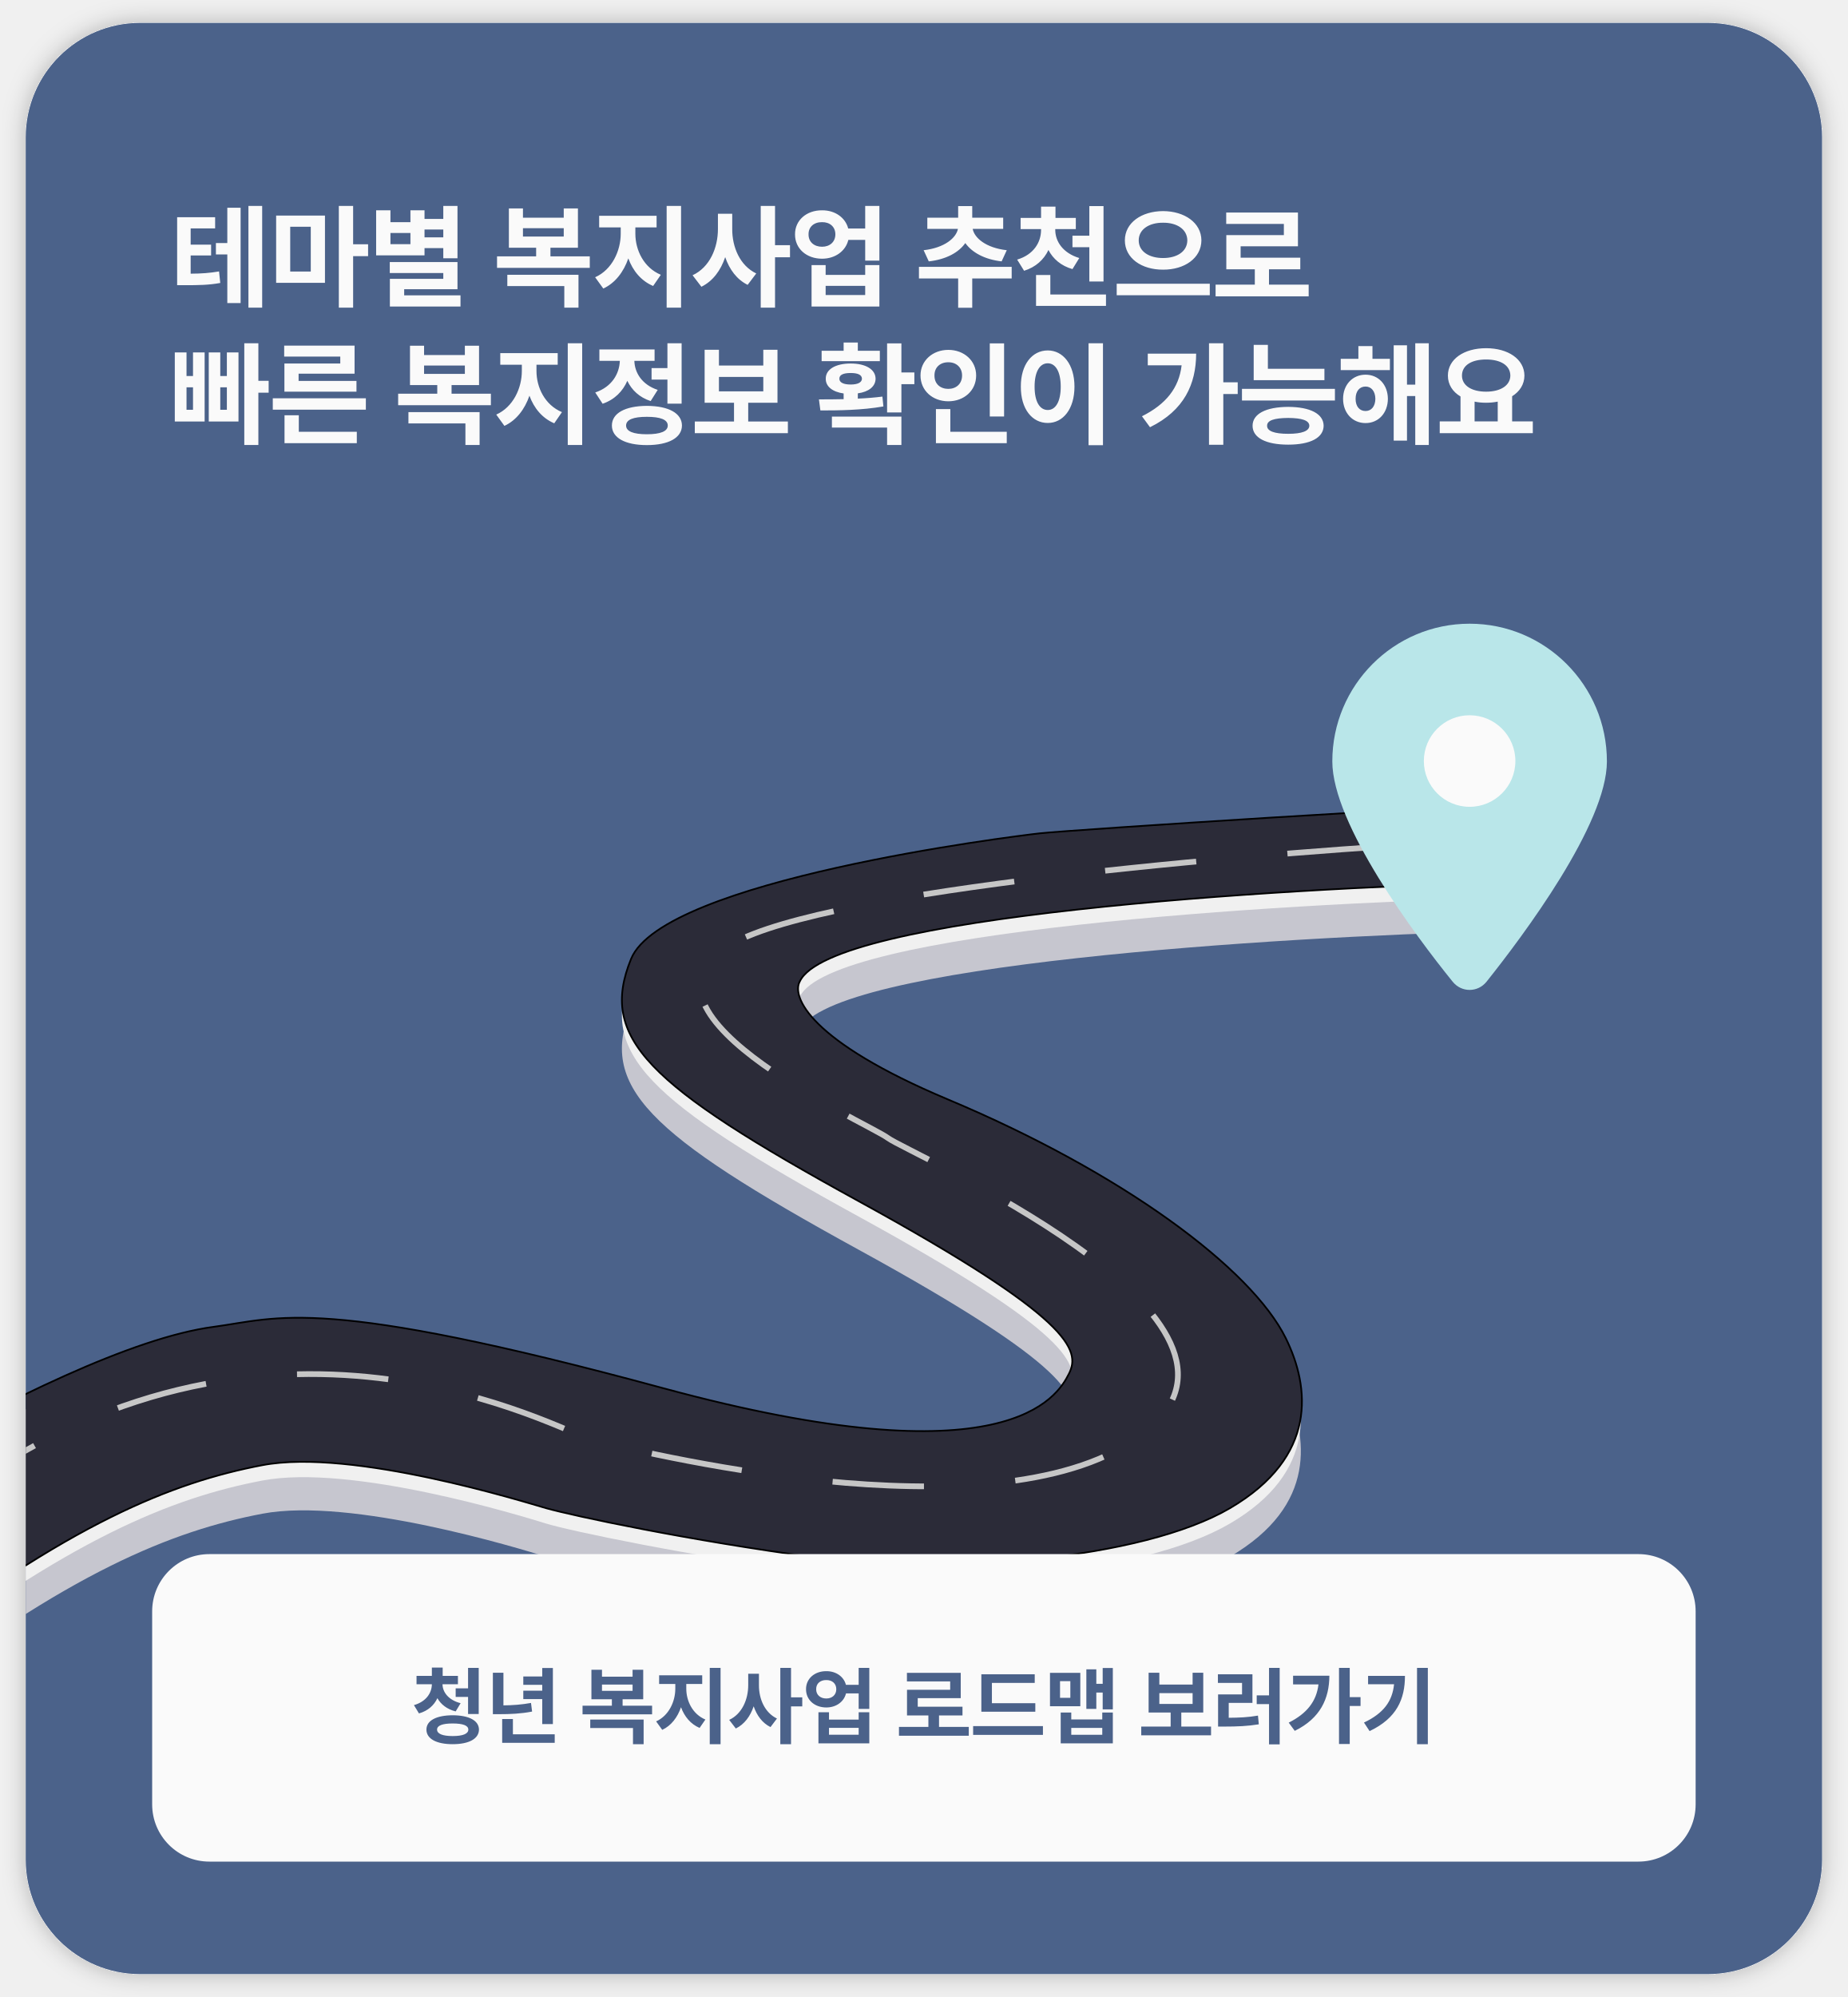
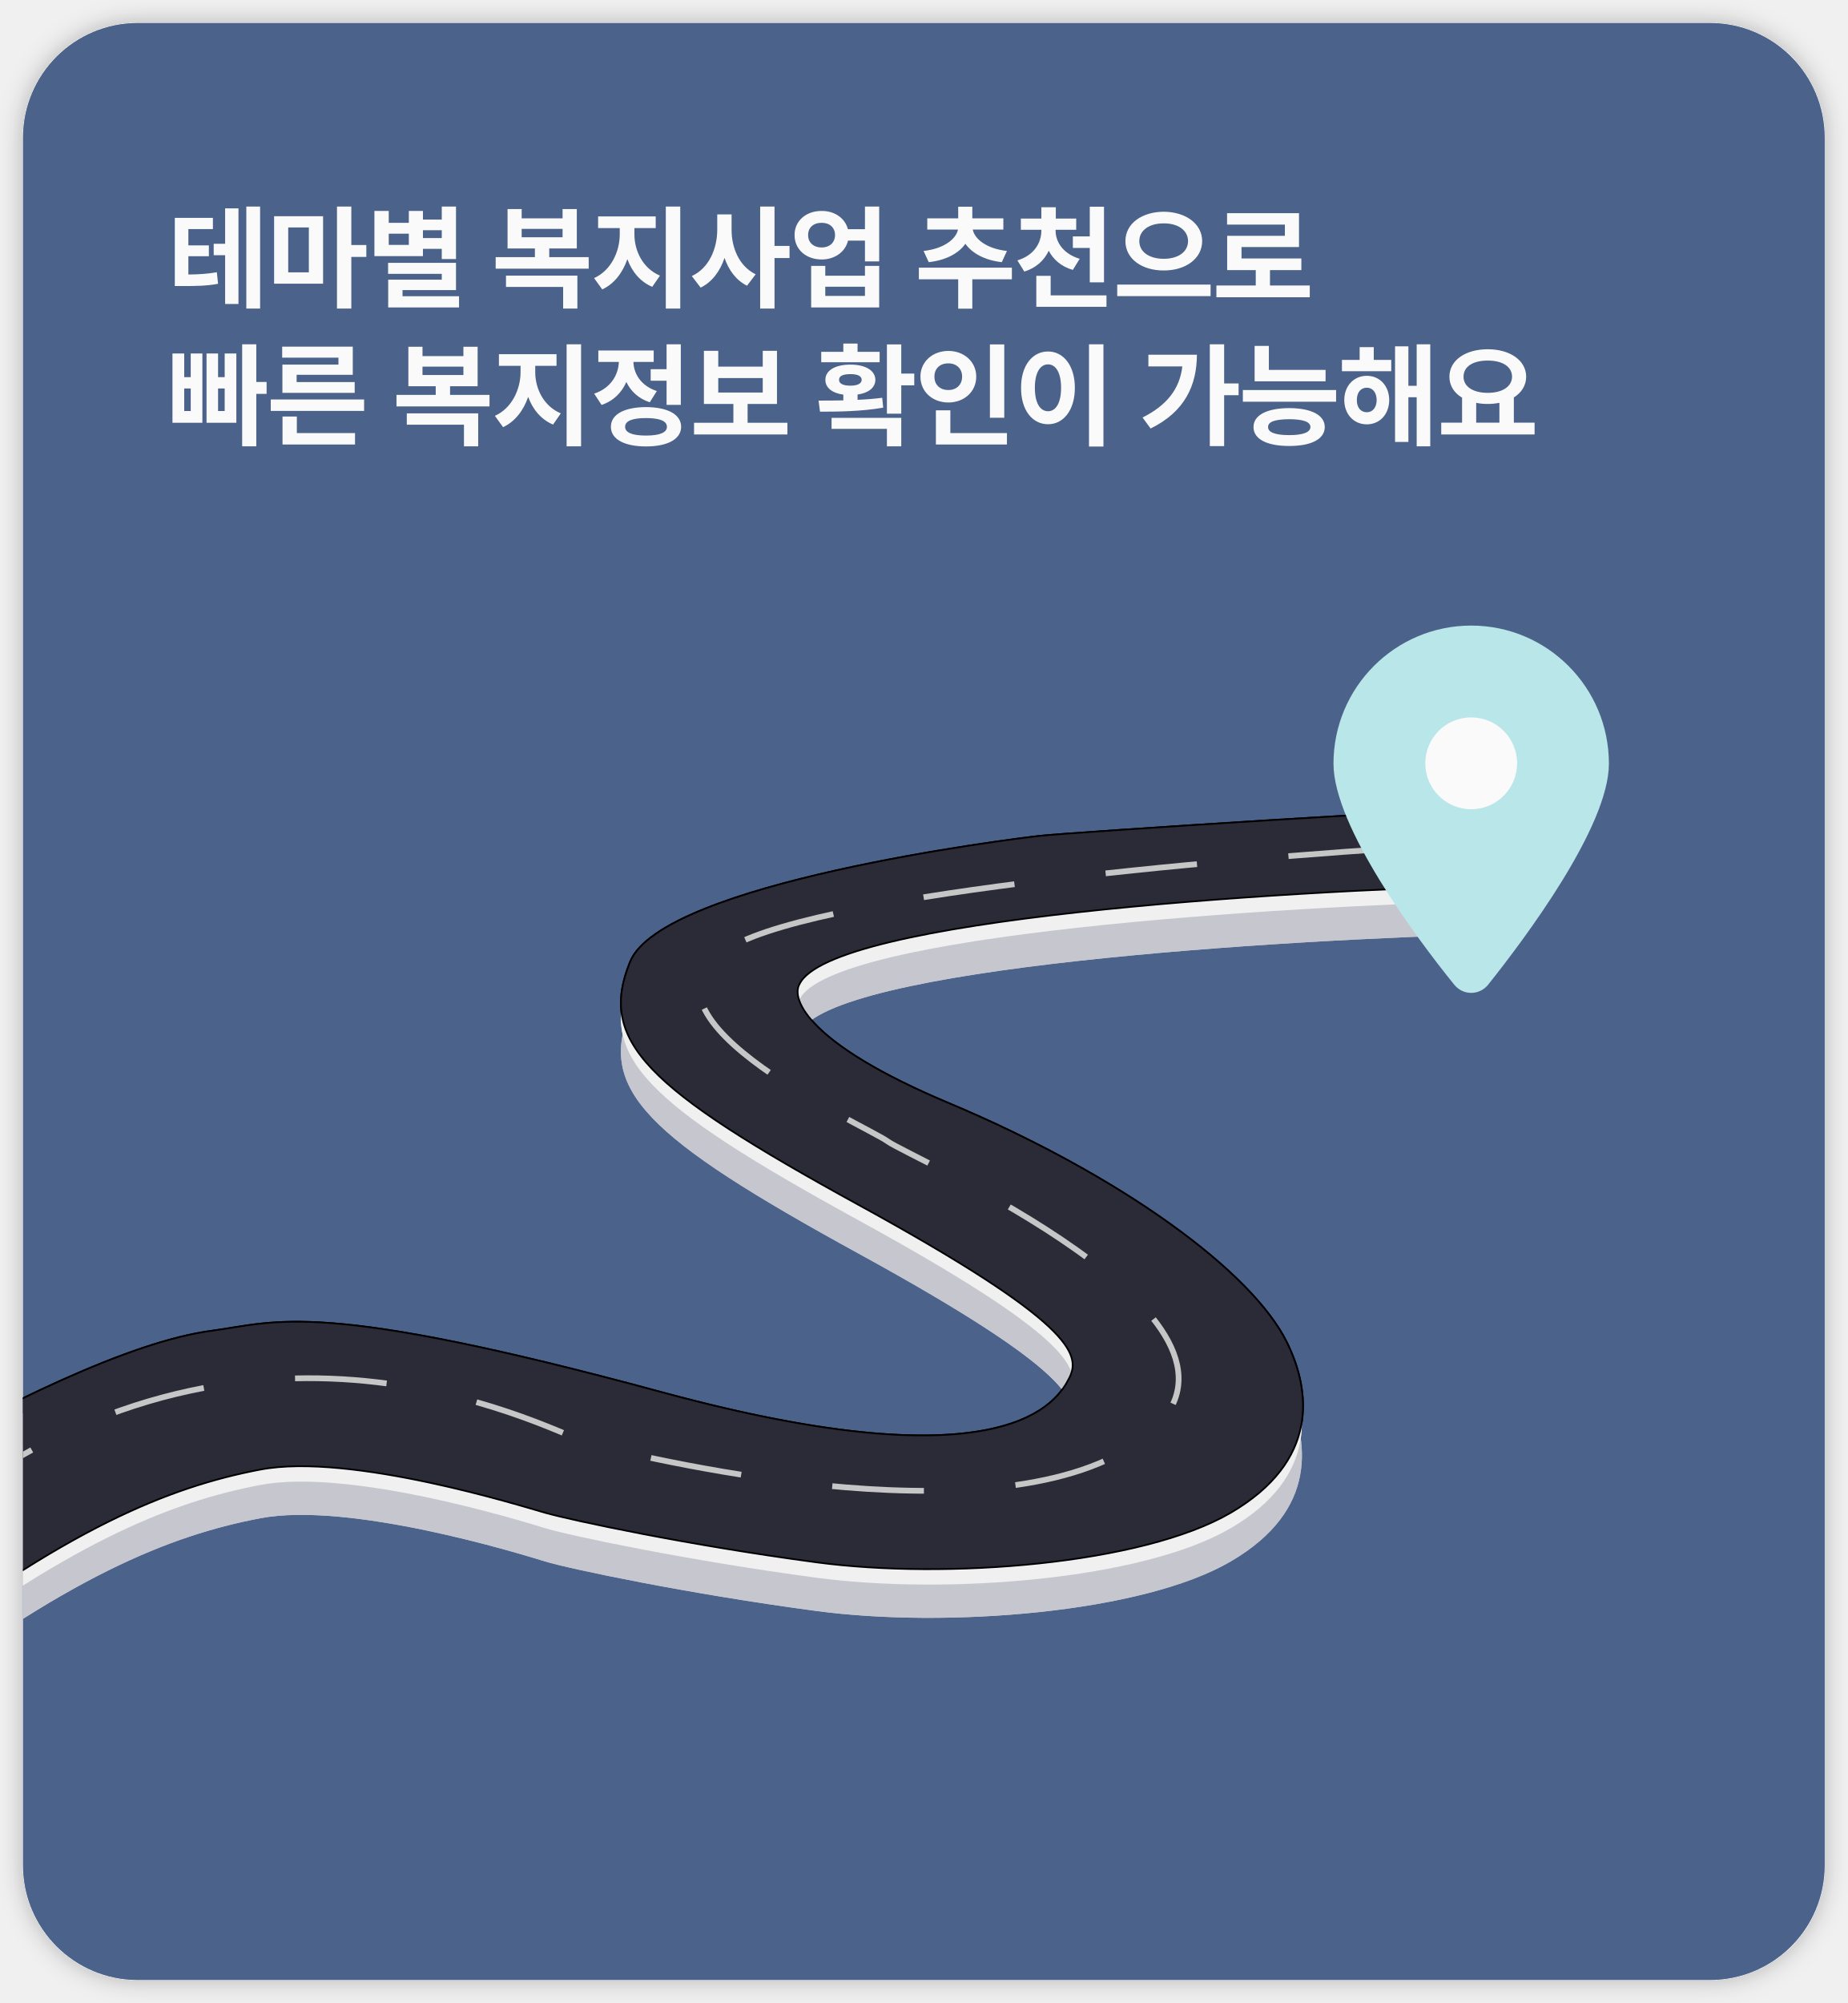
- <svg xmlns="http://www.w3.org/2000/svg" width="323" height="349" viewBox="0 0 323 349" fill="none">
-   <g filter="url(#filter0_d_90_1757)">
-     <g clip-path="url(#clip0_90_1757)">
-       <rect x="4.5" y="4" width="314" height="341" rx="20" fill="#4B628A" />
-       <path d="M37.605 37.966V39.919H33.328V42.751H36.902V44.645H33.328V47.829C35.232 47.819 36.639 47.712 38.289 47.438L38.504 49.45C36.473 49.821 34.754 49.841 32.156 49.841H30.965V37.966H37.605ZM45.828 35.993V53.766H43.426V35.993H45.828ZM42.059 36.305V52.966H39.734V44.469H37.742V42.477H39.734V36.305H42.059ZM56.805 37.673V49.43H48.27V37.673H56.805ZM50.73 39.626V47.458H54.324V39.626H50.73ZM61.727 35.993V42.692H64.344V44.763H61.727V53.766H59.227V35.993H61.727ZM79.969 35.993V45.133H77.488V43.356H74.207V44.626H65.75V36.755H68.25V38.825H71.746V36.755H74.207V38.258H77.488V35.993H79.969ZM79.969 45.798V50.544H70.652V51.618H80.496V53.571H68.152V48.727H77.488V47.712H68.133V45.798H79.969ZM68.25 42.673H71.746V40.719H68.25V42.673ZM74.207 41.481H77.488V40.114H74.207V41.481ZM103.094 44.801V46.813H86.883V44.801H93.719V43.298H88.953V36.423H91.414V38.044H98.543V36.423H101.023V43.298H96.219V44.801H103.094ZM101.121 48.024V53.766H98.641V49.997H88.68V48.024H101.121ZM91.414 41.344H98.543V39.88H91.414V41.344ZM111.062 40.837C111.062 43.708 112.527 46.774 115.516 48.024L114.168 49.977C112.068 49.089 110.623 47.321 109.832 45.153C109.021 47.507 107.547 49.46 105.457 50.426L104.031 48.454C106.98 47.145 108.504 43.844 108.504 40.837V39.743H104.734V37.712H114.773V39.743H111.062V40.837ZM119.051 35.993V53.766H116.531V35.993H119.051ZM127.996 40.016C127.977 43.2 129.344 46.423 132.195 47.79L130.691 49.782C128.787 48.844 127.508 47.087 126.766 44.938C125.994 47.243 124.617 49.128 122.605 50.114L121.062 48.102C124.07 46.716 125.496 43.317 125.496 40.016V37.36H127.996V40.016ZM135.477 35.993V42.848H138.094V44.958H135.477V53.766H132.977V35.993H135.477ZM143.699 36.755C145.975 36.735 147.781 38.034 148.27 39.938H151.238V35.993H153.719V45.544H151.238V41.93H148.289C147.82 43.883 145.994 45.212 143.699 45.212C140.965 45.212 138.953 43.434 138.973 40.954C138.953 38.513 140.965 36.735 143.699 36.755ZM143.699 38.825C142.312 38.805 141.316 39.626 141.336 40.954C141.316 42.282 142.312 43.122 143.699 43.122C145.047 43.122 146.023 42.282 146.023 40.954C146.023 39.626 145.047 38.805 143.699 38.825ZM144.324 46.325V48.044H151.238V46.325H153.719V53.571H141.863V46.325H144.324ZM144.324 51.559H151.238V49.958H144.324V51.559ZM176.844 46.638V48.669H169.949V53.786H167.488V48.669H160.633V46.638H176.844ZM175.359 38.044V39.997H170.027C170.311 41.559 172.312 43.317 175.984 43.727L175.086 45.68C172.078 45.339 169.9 44.108 168.738 42.477C167.586 44.128 165.389 45.339 162.352 45.68L161.453 43.727C165.125 43.317 167.146 41.569 167.449 39.997H162.098V38.044H167.488V36.013H169.949V38.044H175.359ZM184.461 40.173C184.461 42.165 185.77 44.216 188.66 45.094L187.469 47.028C185.477 46.462 184.07 45.241 183.27 43.688C182.479 45.368 181.062 46.686 179.012 47.321L177.801 45.368C180.691 44.508 181.98 42.341 181.98 40.173V40.036H178.406V38.083H181.98V36.11H184.5V38.083H188.055V40.036H184.461V40.173ZM192.898 36.013V49.196H190.418V43.2H187.469V41.188H190.418V36.013H192.898ZM193.328 51.462V53.454H181.102V48.063H183.602V51.462H193.328ZM203.309 36.891C207.059 36.911 209.988 38.923 210.008 42.008C209.988 45.114 207.059 47.145 203.309 47.126C199.539 47.145 196.629 45.114 196.629 42.008C196.629 38.923 199.539 36.911 203.309 36.891ZM203.309 38.923C200.848 38.903 199.051 40.094 199.051 42.008C199.051 43.942 200.848 45.094 203.309 45.094C205.77 45.094 207.527 43.942 207.547 42.008C207.527 40.094 205.77 38.903 203.309 38.923ZM211.473 49.587V51.598H195.203V49.587H211.473ZM228.758 49.743V51.794H212.488V49.743H219.344V47.067H214.363V41.091H224.422V39.138H214.344V37.145H226.883V43.044H216.863V45.036H227.293V47.067H221.824V49.743H228.758ZM45.164 59.993V66.555H46.961V68.626H45.164V77.766H42.703V59.993H45.164ZM32.605 61.594V65.716H33.738V61.594H35.77V73.665H30.555V61.594H32.605ZM32.605 71.614H33.738V67.688H32.605V71.614ZM38.504 61.594V65.716H39.656V61.594H41.688V73.665H36.492V61.594H38.504ZM38.504 71.614H39.656V67.688H38.504V71.614ZM63.953 69.602V71.594H47.684V69.602H63.953ZM62.371 75.462V77.454H49.734V72.571H52.234V75.462H62.371ZM61.98 60.403V65.305H52.195V66.575H62.312V68.45H49.715V63.528H59.48V62.317H49.676V60.403H61.98ZM85.809 68.802V70.813H69.598V68.802H76.434V67.298H71.668V60.423H74.129V62.044H81.258V60.423H83.738V67.298H78.934V68.802H85.809ZM83.836 72.024V77.766H81.356V73.997H71.394V72.024H83.836ZM74.129 65.344H81.258V63.88H74.129V65.344ZM93.777 64.837C93.777 67.708 95.242 70.774 98.231 72.024L96.883 73.977C94.783 73.089 93.338 71.321 92.547 69.153C91.736 71.507 90.262 73.46 88.172 74.427L86.746 72.454C89.695 71.145 91.219 67.844 91.219 64.837V63.743H87.449V61.712H97.488V63.743H93.777V64.837ZM101.766 59.993V77.766H99.246V59.993H101.766ZM119.148 59.993V70.54H116.668V66.341H113.895V64.329H116.668V59.993H119.148ZM113.074 70.93C116.863 70.95 119.188 72.2 119.207 74.368C119.188 76.516 116.863 77.786 113.074 77.786C109.285 77.786 106.961 76.516 106.961 74.368C106.961 72.2 109.285 70.95 113.074 70.93ZM113.074 72.844C110.711 72.844 109.441 73.333 109.441 74.368C109.441 75.383 110.711 75.891 113.074 75.891C115.438 75.891 116.727 75.383 116.727 74.368C116.727 73.333 115.438 72.844 113.074 72.844ZM114.422 61.067V63.059H110.887C110.945 65.13 112.195 67.219 114.969 68.138L113.738 70.091C111.775 69.456 110.428 68.167 109.656 66.555C108.865 68.372 107.449 69.837 105.34 70.559L104.051 68.587C106.971 67.61 108.279 65.286 108.348 63.059H104.773V61.067H114.422ZM137.723 73.665V75.696H121.453V73.665H128.309V70.383H123.172V61.126H125.672V63.88H133.426V61.126H135.906V70.383H130.789V73.665H137.723ZM125.672 68.391H133.426V65.872H125.672V68.391ZM157.566 60.013V65.091H159.832V67.141H157.566V72.083H155.066V60.013H157.566ZM143.152 69.798C144.451 69.798 145.936 69.798 147.469 69.758V68.763C145.535 68.489 144.324 67.552 144.344 66.184C144.324 64.544 146.062 63.528 148.699 63.528C151.316 63.528 153.035 64.544 153.055 66.184C153.035 67.552 151.854 68.479 149.949 68.743V69.661C151.414 69.602 152.869 69.485 154.246 69.309L154.422 71.028C150.672 71.692 146.551 71.731 143.406 71.731L143.152 69.798ZM157.566 72.805V77.766H155.066V74.719H145.418V72.805H157.566ZM153.797 61.301V63.118H143.621V61.301H147.469V59.856H149.949V61.301H153.797ZM148.699 65.188C147.43 65.188 146.707 65.501 146.727 66.184C146.707 66.829 147.43 67.2 148.699 67.2C149.949 67.2 150.652 66.829 150.672 66.184C150.652 65.501 149.949 65.188 148.699 65.188ZM175.516 60.013V72.786H173.016V60.013H175.516ZM175.984 75.462V77.454H163.602V71.497H166.121V75.462H175.984ZM165.77 61.145C168.504 61.145 170.633 63.02 170.633 65.618C170.633 68.274 168.504 70.13 165.77 70.13C163.035 70.13 160.906 68.274 160.906 65.618C160.906 63.02 163.035 61.145 165.77 61.145ZM165.77 63.313C164.383 63.294 163.328 64.173 163.348 65.618C163.328 67.102 164.383 67.962 165.77 67.962C167.117 67.962 168.172 67.102 168.172 65.618C168.172 64.173 167.117 63.294 165.77 63.313ZM192.801 59.993V77.805H190.281V59.993H192.801ZM183.152 61.243C185.828 61.243 187.82 63.704 187.82 67.571C187.82 71.477 185.828 73.919 183.152 73.919C180.418 73.919 178.426 71.477 178.445 67.571C178.426 63.704 180.418 61.243 183.152 61.243ZM183.152 63.489C181.766 63.489 180.848 64.934 180.848 67.571C180.848 70.227 181.766 71.653 183.152 71.653C184.5 71.653 185.418 70.227 185.418 67.571C185.418 64.934 184.5 63.489 183.152 63.489ZM213.836 59.993V66.809H216.355V68.86H213.836V77.727H211.336V59.993H213.836ZM209.09 61.809C209.07 67.122 207 71.731 201.023 74.661L199.617 72.747C203.826 70.638 206.082 67.805 206.551 63.841H200.633V61.809H209.09ZM231.512 64.446V66.438H219.148V60.266H221.629V64.446H231.512ZM233.348 67.962V69.993H217.098V67.962H233.348ZM225.184 71.106C229.031 71.126 231.355 72.317 231.375 74.407C231.355 76.516 229.031 77.708 225.184 77.708C221.297 77.708 218.953 76.516 218.953 74.407C218.953 72.317 221.297 71.126 225.184 71.106ZM225.184 73.04C222.723 73.059 221.473 73.469 221.492 74.407C221.473 75.325 222.723 75.813 225.184 75.813C227.586 75.813 228.855 75.325 228.875 74.407C228.855 73.469 227.586 73.059 225.184 73.04ZM242.957 62.708V64.68H234.363V62.708H237.449V60.481H239.91V62.708H242.957ZM238.699 65.481C240.965 65.481 242.586 67.239 242.605 69.7C242.586 72.18 240.965 73.938 238.699 73.938C236.434 73.938 234.773 72.18 234.773 69.7C234.773 67.239 236.434 65.481 238.699 65.481ZM238.699 67.552C237.664 67.552 236.961 68.352 236.961 69.7C236.961 71.048 237.664 71.829 238.699 71.829C239.695 71.829 240.398 71.048 240.418 69.7C240.398 68.352 239.695 67.552 238.699 67.552ZM249.754 59.993V77.766H247.391V69.212H245.945V77.005H243.621V60.344H245.945V67.219H247.391V59.993H249.754ZM267.938 73.645V75.696H251.668V73.645H255.301V69.29C253.924 68.469 253.094 67.21 253.094 65.638C253.094 62.766 255.906 60.852 259.773 60.852C263.621 60.852 266.453 62.766 266.473 65.638C266.463 67.171 265.652 68.421 264.324 69.251V73.645H267.938ZM259.773 62.825C257.234 62.825 255.555 63.841 255.555 65.638C255.555 67.376 257.234 68.45 259.773 68.45C262.293 68.45 263.992 67.376 264.012 65.638C263.992 63.841 262.293 62.825 259.773 62.825ZM257.762 73.645H261.805V70.188C261.17 70.315 260.486 70.383 259.773 70.383C259.061 70.383 258.387 70.325 257.762 70.188V73.645Z" fill="#FAFAFA" />
-       <path d="M-84.129 233.729C-122.099 206.375 -212.226 233.559 -252.543 250.571V266.42C-231.078 255.145 -165.382 244.62 -155.234 243.117C-145.085 241.613 -115.016 240.364 -112.009 248.53C-109.002 256.695 -130.427 280.703 -133.058 300.248C-135.689 319.793 -120.278 336.707 -95.095 336.332C-69.912 335.956 -48.112 321.297 -18.043 298.034C12.027 274.77 30.068 267.548 45.855 264.541C61.394 261.581 90.934 270.664 95.281 272.001L95.469 272.058C99.565 273.316 120.276 277.696 142.828 280.703C165.38 283.71 199.584 281.079 214.994 272.058C230.405 263.038 228.525 251.081 224.767 242.365C221.008 233.649 196.201 213.423 165.756 200.644C141.4 190.42 138.318 182.602 139.821 179.971C145.234 168.545 223.224 163.721 261.543 162.737L259.336 149.522C256.784 149.012 187.232 153.509 181.763 154.115C176.691 154.677 115.928 162.281 110.314 176.06C104.7 189.84 112.866 198.005 150.121 218.419C187.377 238.833 188.908 244.447 186.867 248.53C184.825 252.613 176.149 267.413 115.928 251.081C55.707 234.75 48.794 238.844 37.334 240.364C8.998 244.122 -51.466 284.254 -59.632 289.868C-67.798 295.482 -84.129 307.22 -90.253 298.034C-95.152 290.685 -87.248 278.543 -84.129 269.964C-74.33 243.018 -78.116 239.135 -84.129 233.729Z" fill="#C6C6CF" />
-       <path d="M-84.129 227.933C-122.099 200.578 -212.226 227.762 -252.543 244.774V260.624C-231.078 249.348 -165.382 238.823 -155.234 237.32C-145.085 235.816 -115.016 234.567 -112.009 242.733C-109.002 250.898 -130.427 274.907 -133.058 294.452C-135.689 313.997 -120.278 330.911 -95.095 330.535C-69.912 330.159 -48.112 315.5 -18.043 292.237C12.027 268.973 30.068 261.751 45.855 258.744C61.394 255.784 90.934 264.867 95.281 266.204L95.469 266.262C99.565 267.519 120.276 271.9 142.828 274.907C165.38 277.913 199.584 275.282 214.994 266.262C230.405 257.241 228.525 245.285 224.767 236.568C221.008 227.852 196.201 207.626 165.756 194.847C141.4 184.623 138.318 176.805 139.821 174.174C145.234 162.748 223.224 157.924 261.543 156.94L259.336 143.725C256.784 143.215 187.232 147.713 181.763 148.318C176.691 148.88 115.928 156.484 110.314 170.263C104.7 184.043 112.866 192.208 150.121 212.622C187.377 233.036 188.908 238.65 186.867 242.733C184.825 246.816 176.149 261.616 115.928 245.285C55.707 228.953 48.794 233.047 37.334 234.567C8.998 238.326 -51.466 278.457 -59.632 284.071C-67.798 289.685 -84.129 301.423 -90.253 292.237C-95.152 284.888 -87.248 272.746 -84.129 264.168C-74.33 237.221 -78.116 233.338 -84.129 227.933Z" fill="#F0F0F0" />
-       <path d="M-84.129 225.248C-122.099 197.893 -212.226 225.078 -252.543 242.089V257.939C-231.078 246.663 -165.382 236.139 -155.234 234.635C-145.085 233.132 -115.016 231.882 -112.009 240.048C-109.002 248.214 -130.427 272.222 -133.058 291.767C-135.689 311.312 -120.278 328.226 -95.095 327.85C-69.912 327.474 -48.112 312.815 -18.043 289.552C12.027 266.289 30.068 259.066 45.855 256.059C61.641 253.053 91.852 262.555 95.469 263.577C100.114 264.888 120.276 269.215 142.828 272.222C165.38 275.229 199.584 272.598 214.994 263.577C230.405 254.556 228.958 242.4 224.767 233.883C218.76 221.676 196.201 204.942 165.756 192.162C141.4 181.939 138.318 174.121 139.821 171.49C145.234 160.063 223.224 155.239 261.543 154.255L259.336 141.04C256.784 140.53 187.232 145.028 181.763 145.634C176.691 146.195 115.928 153.799 110.314 167.579C104.7 181.358 112.866 189.524 150.121 209.937C187.377 230.351 188.908 235.965 186.867 240.048C184.825 244.131 176.149 258.931 115.928 242.6C55.707 226.269 48.794 230.363 37.334 231.882C8.998 235.641 -51.466 275.772 -59.632 281.386C-67.798 287 -84.129 298.738 -90.253 289.552C-95.152 282.203 -87.248 270.062 -84.129 261.483C-74.33 234.536 -78.116 230.653 -84.129 225.248Z" fill="#2B2B38" stroke="black" stroke-width="0.3" />
-       <path d="M-252.543 249.169C-235.931 243.129 -197.587 230.232 -177.109 226.97C-151.512 222.892 -109.378 218.588 -99.184 230.367C-88.99 242.147 -106.557 264.98 -110.737 273.634C-115.554 283.606 -122.97 309.652 -80.835 306.708C-70.451 305.399 -53.833 296.242 -9.252 262.535C46.474 220.4 98.421 250.409 103.559 251.661C114.883 254.422 177.86 269.557 200.966 249.622C224.072 229.688 158.832 201.598 155.207 198.88C151.583 196.162 104.465 175.548 129.836 163.995C150.133 154.753 223.296 148.798 257.341 146.977" stroke="#C6C6C6" stroke-dasharray="16 16" />
-       <path d="M280.891 133.062C280.891 144.016 266.266 163.516 259.853 171.562C258.316 173.479 255.466 173.479 253.928 171.562C247.403 163.516 232.891 144.016 232.891 133.062C232.891 119.773 243.636 109 256.891 109C270.141 109 280.891 119.773 280.891 133.062Z" fill="#B9E6E9" />
-       <circle cx="256.891" cy="133" r="8" fill="#FAFAFA" />
-       <rect x="26.598" y="271.6" width="269.803" height="53.738" rx="10" fill="#FAFAFA" />
-       <path d="M80.047 292.878V294.343H77.352C77.367 295.713 78.377 297.104 80.516 297.654L79.652 299.089C78.136 298.708 77.066 297.866 76.459 296.775C75.88 298.02 74.811 298.994 73.236 299.441L72.357 297.99C74.496 297.383 75.477 295.859 75.492 294.343H72.811V292.878H75.492V291.428H77.381V292.878H80.047ZM83.68 291.487V299.543H81.82V296.555H79.652V295.061H81.82V291.487H83.68ZM79.124 299.763C81.966 299.778 83.71 300.671 83.724 302.268C83.71 303.879 81.966 304.817 79.124 304.817C76.297 304.817 74.54 303.879 74.54 302.268C74.54 300.671 76.297 299.778 79.124 299.763ZM79.124 301.198C77.352 301.198 76.4 301.55 76.4 302.268C76.4 303 77.352 303.396 79.124 303.396C80.926 303.396 81.864 303 81.864 302.268C81.864 301.55 80.926 301.198 79.124 301.198ZM96.644 291.501V301.301H94.784V296.936H91.473V295.471H94.784V294.446H91.473V292.981H94.784V291.501H96.644ZM96.966 303.088V304.582H87.782V300.422H89.657V303.088H96.966ZM88.001 292.336V298.034C89.635 298.02 91.158 297.91 92.821 297.61L93.011 299.118C91.019 299.499 89.217 299.573 87.225 299.573H86.156V292.336H88.001ZM113.988 298.093V299.602H101.83V298.093H106.957V296.965H103.382V291.809H105.228V293.025H110.575V291.809H112.435V296.965H108.832V298.093H113.988ZM112.508 300.51V304.817H110.648V301.99H103.177V300.51H112.508ZM105.228 295.5H110.575V294.402H105.228V295.5ZM119.964 295.119C119.964 297.273 121.063 299.573 123.304 300.51L122.293 301.975C120.719 301.308 119.635 299.983 119.042 298.357C118.434 300.122 117.328 301.587 115.76 302.312L114.691 300.832C116.903 299.851 118.045 297.375 118.045 295.119V294.299H115.218V292.776H122.748V294.299H119.964V295.119ZM125.956 291.487V304.817H124.066V291.487H125.956ZM132.665 294.504C132.65 296.892 133.675 299.309 135.814 300.334L134.686 301.828C133.258 301.125 132.298 299.807 131.742 298.196C131.163 299.924 130.13 301.338 128.622 302.077L127.464 300.569C129.72 299.529 130.79 296.98 130.79 294.504V292.512H132.665V294.504ZM138.275 291.487V296.628H140.238V298.21H138.275V304.817H136.4V291.487H138.275ZM144.442 292.058C146.148 292.043 147.503 293.017 147.87 294.446H150.096V291.487H151.957V298.65H150.096V295.94H147.884C147.533 297.405 146.163 298.401 144.442 298.401C142.391 298.401 140.882 297.068 140.897 295.207C140.882 293.376 142.391 292.043 144.442 292.058ZM144.442 293.611C143.402 293.596 142.655 294.211 142.669 295.207C142.655 296.203 143.402 296.833 144.442 296.833C145.453 296.833 146.185 296.203 146.185 295.207C146.185 294.211 145.453 293.596 144.442 293.611ZM144.911 299.236V300.525H150.096V299.236H151.957V304.67H143.065V299.236H144.911ZM144.911 303.161H150.096V301.96H144.911V303.161ZM169.344 301.799V303.337H157.142V301.799H162.284V299.792H158.548V295.31H166.092V293.845H158.534V292.351H167.938V296.775H160.423V298.269H168.246V299.792H164.144V301.799H169.344ZM180.975 297.654V299.148H171.542V292.6H180.873V294.109H173.387V297.654H180.975ZM182.308 301.653V303.191H170.106V301.653H182.308ZM194.525 291.501V298.738H192.752V295.793H191.639V298.65H189.896V291.736H191.639V294.27H192.752V291.501H194.525ZM188.841 292.351V298.181H183.539V292.351H188.841ZM185.296 293.801V296.716H187.098V293.801H185.296ZM187.259 299.28V300.495H192.679V299.28H194.525V304.67H185.414V299.28H187.259ZM187.259 303.176H192.679V301.975H187.259V303.176ZM211.693 301.74V303.264H199.491V301.74H204.632V299.28H200.78V292.336H202.655V294.402H208.47V292.336H210.331V299.28H206.493V301.74H211.693ZM202.655 297.785H208.47V295.896H202.655V297.785ZM223.69 291.487V304.846H221.83V297.815H219.676V296.291H221.83V291.487H223.69ZM218.929 292.6V297.595H214.784V300.202C216.622 300.188 218.182 300.122 219.896 299.822L220.042 301.345C218.065 301.667 216.249 301.74 214.022 301.74H212.923V296.115H217.113V294.109H212.894V292.6H218.929ZM235.936 291.487V296.599H237.826V298.137H235.936V304.787H234.061V291.487H235.936ZM232.376 292.849C232.362 296.833 230.809 300.29 226.327 302.488L225.272 301.052C228.429 299.47 230.121 297.346 230.472 294.372H226.034V292.849H232.376ZM249.588 291.487V304.817H247.699V291.487H249.588ZM245.589 292.878C245.589 296.921 244.168 300.276 239.408 302.531L238.426 301.037C241.869 299.411 243.385 297.302 243.685 294.343H239.144V292.878H245.589Z" fill="#4B628A" />
+ <svg xmlns="http://www.w3.org/2000/svg" width="322" height="349" viewBox="0 0 322 349" fill="none">
+   <g filter="url(#filter0_d_245_1976)">
+     <g clip-path="url(#clip0_245_1976)">
+       <rect x="4" y="4" width="314" height="341" rx="20" fill="#4B628A" />
+       <path d="M37.105 37.966V39.919H32.828V42.751H36.402V44.645H32.828V47.829C34.732 47.819 36.139 47.712 37.789 47.438L38.004 49.45C35.973 49.821 34.254 49.841 31.656 49.841H30.465V37.966H37.105ZM45.328 35.993V53.766H42.926V35.993H45.328ZM41.559 36.305V52.966H39.234V44.469H37.242V42.477H39.234V36.305H41.559ZM56.305 37.673V49.43H47.77V37.673H56.305ZM50.23 39.626V47.458H53.824V39.626H50.23ZM61.227 35.993V42.692H63.844V44.763H61.227V53.766H58.727V35.993H61.227ZM79.469 35.993V45.133H76.988V43.356H73.707V44.626H65.25V36.755H67.75V38.825H71.246V36.755H73.707V38.258H76.988V35.993H79.469ZM79.469 45.798V50.544H70.152V51.618H79.996V53.571H67.652V48.727H76.988V47.712H67.633V45.798H79.469ZM67.75 42.673H71.246V40.719H67.75V42.673ZM73.707 41.481H76.988V40.114H73.707V41.481ZM102.594 44.801V46.813H86.383V44.801H93.219V43.298H88.453V36.423H90.914V38.044H98.043V36.423H100.523V43.298H95.719V44.801H102.594ZM100.621 48.024V53.766H98.141V49.997H88.18V48.024H100.621ZM90.914 41.344H98.043V39.88H90.914V41.344ZM110.562 40.837C110.562 43.708 112.027 46.774 115.016 48.024L113.668 49.977C111.568 49.089 110.123 47.321 109.332 45.153C108.521 47.507 107.047 49.46 104.957 50.426L103.531 48.454C106.48 47.145 108.004 43.844 108.004 40.837V39.743H104.234V37.712H114.273V39.743H110.562V40.837ZM118.551 35.993V53.766H116.031V35.993H118.551ZM127.496 40.016C127.477 43.2 128.844 46.423 131.695 47.79L130.191 49.782C128.287 48.844 127.008 47.087 126.266 44.938C125.494 47.243 124.117 49.128 122.105 50.114L120.562 48.102C123.57 46.716 124.996 43.317 124.996 40.016V37.36H127.496V40.016ZM134.977 35.993V42.848H137.594V44.958H134.977V53.766H132.477V35.993H134.977ZM143.199 36.755C145.475 36.735 147.281 38.034 147.77 39.938H150.738V35.993H153.219V45.544H150.738V41.93H147.789C147.32 43.883 145.494 45.212 143.199 45.212C140.465 45.212 138.453 43.434 138.473 40.954C138.453 38.513 140.465 36.735 143.199 36.755ZM143.199 38.825C141.812 38.805 140.816 39.626 140.836 40.954C140.816 42.282 141.812 43.122 143.199 43.122C144.547 43.122 145.523 42.282 145.523 40.954C145.523 39.626 144.547 38.805 143.199 38.825ZM143.824 46.325V48.044H150.738V46.325H153.219V53.571H141.363V46.325H143.824ZM143.824 51.559H150.738V49.958H143.824V51.559ZM176.344 46.638V48.669H169.449V53.786H166.988V48.669H160.133V46.638H176.344ZM174.859 38.044V39.997H169.527C169.811 41.559 171.812 43.317 175.484 43.727L174.586 45.68C171.578 45.339 169.4 44.108 168.238 42.477C167.086 44.128 164.889 45.339 161.852 45.68L160.953 43.727C164.625 43.317 166.646 41.569 166.949 39.997H161.598V38.044H166.988V36.013H169.449V38.044H174.859ZM183.961 40.173C183.961 42.165 185.27 44.216 188.16 45.094L186.969 47.028C184.977 46.462 183.57 45.241 182.77 43.688C181.979 45.368 180.562 46.686 178.512 47.321L177.301 45.368C180.191 44.508 181.48 42.341 181.48 40.173V40.036H177.906V38.083H181.48V36.11H184V38.083H187.555V40.036H183.961V40.173ZM192.398 36.013V49.196H189.918V43.2H186.969V41.188H189.918V36.013H192.398ZM192.828 51.462V53.454H180.602V48.063H183.102V51.462H192.828ZM202.809 36.891C206.559 36.911 209.488 38.923 209.508 42.008C209.488 45.114 206.559 47.145 202.809 47.126C199.039 47.145 196.129 45.114 196.129 42.008C196.129 38.923 199.039 36.911 202.809 36.891ZM202.809 38.923C200.348 38.903 198.551 40.094 198.551 42.008C198.551 43.942 200.348 45.094 202.809 45.094C205.27 45.094 207.027 43.942 207.047 42.008C207.027 40.094 205.27 38.903 202.809 38.923ZM210.973 49.587V51.598H194.703V49.587H210.973ZM228.258 49.743V51.794H211.988V49.743H218.844V47.067H213.863V41.091H223.922V39.138H213.844V37.145H226.383V43.044H216.363V45.036H226.793V47.067H221.324V49.743H228.258ZM44.664 59.993V66.555H46.461V68.626H44.664V77.766H42.203V59.993H44.664ZM32.105 61.594V65.716H33.238V61.594H35.27V73.665H30.055V61.594H32.105ZM32.105 71.614H33.238V67.688H32.105V71.614ZM38.004 61.594V65.716H39.156V61.594H41.188V73.665H35.992V61.594H38.004ZM38.004 71.614H39.156V67.688H38.004V71.614ZM63.453 69.602V71.594H47.184V69.602H63.453ZM61.871 75.462V77.454H49.234V72.571H51.734V75.462H61.871ZM61.48 60.403V65.305H51.695V66.575H61.812V68.45H49.215V63.528H58.98V62.317H49.176V60.403H61.48ZM85.309 68.802V70.813H69.098V68.802H75.934V67.298H71.168V60.423H73.629V62.044H80.758V60.423H83.238V67.298H78.434V68.802H85.309ZM83.336 72.024V77.766H80.856V73.997H70.894V72.024H83.336ZM73.629 65.344H80.758V63.88H73.629V65.344ZM93.277 64.837C93.277 67.708 94.742 70.774 97.731 72.024L96.383 73.977C94.283 73.089 92.838 71.321 92.047 69.153C91.236 71.507 89.762 73.46 87.672 74.427L86.246 72.454C89.195 71.145 90.719 67.844 90.719 64.837V63.743H86.949V61.712H96.988V63.743H93.277V64.837ZM101.266 59.993V77.766H98.746V59.993H101.266ZM118.648 59.993V70.54H116.168V66.341H113.395V64.329H116.168V59.993H118.648ZM112.574 70.93C116.363 70.95 118.688 72.2 118.707 74.368C118.688 76.516 116.363 77.786 112.574 77.786C108.785 77.786 106.461 76.516 106.461 74.368C106.461 72.2 108.785 70.95 112.574 70.93ZM112.574 72.844C110.211 72.844 108.941 73.333 108.941 74.368C108.941 75.383 110.211 75.891 112.574 75.891C114.938 75.891 116.227 75.383 116.227 74.368C116.227 73.333 114.938 72.844 112.574 72.844ZM113.922 61.067V63.059H110.387C110.445 65.13 111.695 67.219 114.469 68.138L113.238 70.091C111.275 69.456 109.928 68.167 109.156 66.555C108.365 68.372 106.949 69.837 104.84 70.559L103.551 68.587C106.471 67.61 107.779 65.286 107.848 63.059H104.273V61.067H113.922ZM137.223 73.665V75.696H120.953V73.665H127.809V70.383H122.672V61.126H125.172V63.88H132.926V61.126H135.406V70.383H130.289V73.665H137.223ZM125.172 68.391H132.926V65.872H125.172V68.391ZM157.066 60.013V65.091H159.332V67.141H157.066V72.083H154.566V60.013H157.066ZM142.652 69.798C143.951 69.798 145.436 69.798 146.969 69.758V68.763C145.035 68.489 143.824 67.552 143.844 66.184C143.824 64.544 145.562 63.528 148.199 63.528C150.816 63.528 152.535 64.544 152.555 66.184C152.535 67.552 151.354 68.479 149.449 68.743V69.661C150.914 69.602 152.369 69.485 153.746 69.309L153.922 71.028C150.172 71.692 146.051 71.731 142.906 71.731L142.652 69.798ZM157.066 72.805V77.766H154.566V74.719H144.918V72.805H157.066ZM153.297 61.301V63.118H143.121V61.301H146.969V59.856H149.449V61.301H153.297ZM148.199 65.188C146.93 65.188 146.207 65.501 146.227 66.184C146.207 66.829 146.93 67.2 148.199 67.2C149.449 67.2 150.152 66.829 150.172 66.184C150.152 65.501 149.449 65.188 148.199 65.188ZM175.016 60.013V72.786H172.516V60.013H175.016ZM175.484 75.462V77.454H163.102V71.497H165.621V75.462H175.484ZM165.27 61.145C168.004 61.145 170.133 63.02 170.133 65.618C170.133 68.274 168.004 70.13 165.27 70.13C162.535 70.13 160.406 68.274 160.406 65.618C160.406 63.02 162.535 61.145 165.27 61.145ZM165.27 63.313C163.883 63.294 162.828 64.173 162.848 65.618C162.828 67.102 163.883 67.962 165.27 67.962C166.617 67.962 167.672 67.102 167.672 65.618C167.672 64.173 166.617 63.294 165.27 63.313ZM192.301 59.993V77.805H189.781V59.993H192.301ZM182.652 61.243C185.328 61.243 187.32 63.704 187.32 67.571C187.32 71.477 185.328 73.919 182.652 73.919C179.918 73.919 177.926 71.477 177.945 67.571C177.926 63.704 179.918 61.243 182.652 61.243ZM182.652 63.489C181.266 63.489 180.348 64.934 180.348 67.571C180.348 70.227 181.266 71.653 182.652 71.653C184 71.653 184.918 70.227 184.918 67.571C184.918 64.934 184 63.489 182.652 63.489ZM213.336 59.993V66.809H215.855V68.86H213.336V77.727H210.836V59.993H213.336ZM208.59 61.809C208.57 67.122 206.5 71.731 200.523 74.661L199.117 72.747C203.326 70.638 205.582 67.805 206.051 63.841H200.133V61.809H208.59ZM231.012 64.446V66.438H218.648V60.266H221.129V64.446H231.012ZM232.848 67.962V69.993H216.598V67.962H232.848ZM224.684 71.106C228.531 71.126 230.855 72.317 230.875 74.407C230.855 76.516 228.531 77.708 224.684 77.708C220.797 77.708 218.453 76.516 218.453 74.407C218.453 72.317 220.797 71.126 224.684 71.106ZM224.684 73.04C222.223 73.059 220.973 73.469 220.992 74.407C220.973 75.325 222.223 75.813 224.684 75.813C227.086 75.813 228.355 75.325 228.375 74.407C228.355 73.469 227.086 73.059 224.684 73.04ZM242.457 62.708V64.68H233.863V62.708H236.949V60.481H239.41V62.708H242.457ZM238.199 65.481C240.465 65.481 242.086 67.239 242.105 69.7C242.086 72.18 240.465 73.938 238.199 73.938C235.934 73.938 234.273 72.18 234.273 69.7C234.273 67.239 235.934 65.481 238.199 65.481ZM238.199 67.552C237.164 67.552 236.461 68.352 236.461 69.7C236.461 71.048 237.164 71.829 238.199 71.829C239.195 71.829 239.898 71.048 239.918 69.7C239.898 68.352 239.195 67.552 238.199 67.552ZM249.254 59.993V77.766H246.891V69.212H245.445V77.005H243.121V60.344H245.445V67.219H246.891V59.993H249.254ZM267.438 73.645V75.696H251.168V73.645H254.801V69.29C253.424 68.469 252.594 67.21 252.594 65.638C252.594 62.766 255.406 60.852 259.273 60.852C263.121 60.852 265.953 62.766 265.973 65.638C265.963 67.171 265.152 68.421 263.824 69.251V73.645H267.438ZM259.273 62.825C256.734 62.825 255.055 63.841 255.055 65.638C255.055 67.376 256.734 68.45 259.273 68.45C261.793 68.45 263.492 67.376 263.512 65.638C263.492 63.841 261.793 62.825 259.273 62.825ZM257.262 73.645H261.305V70.188C260.67 70.315 259.986 70.383 259.273 70.383C258.561 70.383 257.887 70.325 257.262 70.188V73.645Z" fill="#FAFAFA" />
+       <path d="M-84.629 233.729C-122.599 206.375 -212.726 233.559 -253.043 250.571V266.42C-231.578 255.145 -165.882 244.62 -155.734 243.117C-145.585 241.613 -115.516 240.364 -112.509 248.53C-109.502 256.695 -130.927 280.703 -133.558 300.248C-136.189 319.793 -120.778 336.707 -95.595 336.332C-70.412 335.956 -48.612 321.297 -18.543 298.034C11.527 274.77 29.568 267.548 45.355 264.541C60.894 261.581 90.434 270.664 94.781 272.001L94.969 272.058C99.065 273.316 119.776 277.696 142.328 280.703C164.88 283.71 199.084 281.079 214.494 272.058C229.905 263.038 228.025 251.081 224.267 242.365C220.508 233.649 195.701 213.423 165.256 200.644C140.9 190.42 137.818 182.602 139.321 179.971C144.734 168.545 222.724 163.721 261.043 162.737L258.836 149.522C256.284 149.012 186.732 153.509 181.263 154.115C176.191 154.677 115.428 162.281 109.814 176.06C104.2 189.84 112.366 198.005 149.621 218.419C186.877 238.833 188.408 244.447 186.367 248.53C184.325 252.613 175.649 267.413 115.428 251.081C55.207 234.75 48.294 238.844 36.834 240.364C8.498 244.122 -51.966 284.254 -60.132 289.868C-68.298 295.482 -84.629 307.22 -90.753 298.034C-95.652 290.685 -87.748 278.543 -84.629 269.964C-74.83 243.018 -78.616 239.135 -84.629 233.729Z" fill="#C6C6CF" />
+       <path d="M-84.629 227.933C-122.599 200.578 -212.726 227.762 -253.043 244.774V260.624C-231.578 249.348 -165.882 238.823 -155.734 237.32C-145.585 235.816 -115.516 234.567 -112.509 242.733C-109.502 250.898 -130.927 274.907 -133.558 294.452C-136.189 313.997 -120.778 330.911 -95.595 330.535C-70.412 330.159 -48.612 315.5 -18.543 292.237C11.527 268.973 29.568 261.751 45.355 258.744C60.894 255.784 90.434 264.867 94.781 266.204L94.969 266.262C99.065 267.519 119.776 271.9 142.328 274.907C164.88 277.913 199.084 275.282 214.494 266.262C229.905 257.241 228.025 245.285 224.267 236.568C220.508 227.852 195.701 207.626 165.256 194.847C140.9 184.623 137.818 176.805 139.321 174.174C144.734 162.748 222.724 157.924 261.043 156.94L258.836 143.725C256.284 143.215 186.732 147.713 181.263 148.318C176.191 148.88 115.428 156.484 109.814 170.263C104.2 184.043 112.366 192.208 149.621 212.622C186.877 233.036 188.408 238.65 186.367 242.733C184.325 246.816 175.649 261.616 115.428 245.285C55.207 228.953 48.294 233.047 36.834 234.567C8.498 238.326 -51.966 278.457 -60.132 284.071C-68.298 289.685 -84.629 301.423 -90.753 292.237C-95.652 284.888 -87.748 272.746 -84.629 264.168C-74.83 237.221 -78.616 233.338 -84.629 227.933Z" fill="#F0F0F0" />
+       <path d="M-84.629 225.248C-122.599 197.893 -212.726 225.078 -253.043 242.089V257.939C-231.578 246.663 -165.882 236.139 -155.734 234.635C-145.585 233.132 -115.516 231.882 -112.509 240.048C-109.502 248.214 -130.927 272.222 -133.558 291.767C-136.189 311.312 -120.778 328.226 -95.595 327.85C-70.412 327.474 -48.612 312.815 -18.543 289.552C11.527 266.289 29.568 259.066 45.355 256.059C61.141 253.053 91.352 262.555 94.969 263.577C99.614 264.888 119.776 269.215 142.328 272.222C164.88 275.229 199.084 272.598 214.494 263.577C229.905 254.556 228.458 242.4 224.267 233.883C218.26 221.676 195.701 204.942 165.256 192.162C140.9 181.939 137.818 174.121 139.321 171.49C144.734 160.063 222.724 155.239 261.043 154.255L258.836 141.04C256.284 140.53 186.732 145.028 181.263 145.634C176.191 146.195 115.428 153.799 109.814 167.579C104.2 181.358 112.366 189.524 149.621 209.937C186.877 230.351 188.408 235.965 186.367 240.048C184.325 244.131 175.649 258.931 115.428 242.6C55.207 226.269 48.294 230.363 36.834 231.882C8.498 235.641 -51.966 275.772 -60.132 281.386C-68.298 287 -84.629 298.738 -90.753 289.552C-95.652 282.203 -87.748 270.062 -84.629 261.483C-74.83 234.536 -78.616 230.653 -84.629 225.248Z" fill="#2B2B38" stroke="black" stroke-width="0.3" />
+       <path d="M-84.629 233.729C-122.599 206.375 -212.726 233.559 -253.043 250.571V266.42C-231.578 255.145 -165.882 244.62 -155.734 243.117C-145.585 241.613 -115.516 240.364 -112.509 248.53C-109.502 256.695 -130.927 280.703 -133.558 300.248C-136.189 319.793 -120.778 336.707 -95.595 336.332C-70.412 335.956 -48.612 321.297 -18.543 298.034C11.527 274.77 29.568 267.548 45.355 264.541C60.894 261.581 90.434 270.664 94.781 272.001L94.969 272.058C99.065 273.316 119.776 277.696 142.328 280.703C164.88 283.71 199.084 281.079 214.494 272.058C229.905 263.038 228.025 251.081 224.267 242.365C220.508 233.649 195.701 213.423 165.256 200.644C140.9 190.42 137.818 182.602 139.321 179.971C144.734 168.545 222.724 163.721 261.043 162.737L258.836 149.522C256.284 149.012 186.732 153.509 181.263 154.115C176.191 154.677 115.428 162.281 109.814 176.06C104.2 189.84 112.366 198.005 149.621 218.419C186.877 238.833 188.408 244.447 186.367 248.53C184.325 252.613 175.649 267.413 115.428 251.081C55.207 234.75 48.294 238.844 36.834 240.364C8.498 244.122 -51.966 284.254 -60.132 289.868C-68.298 295.482 -84.629 307.22 -90.753 298.034C-95.652 290.685 -87.748 278.543 -84.629 269.964C-74.83 243.018 -78.616 239.135 -84.629 233.729Z" fill="#C6C6CF" />
+       <path d="M-84.629 227.933C-122.599 200.578 -212.726 227.762 -253.043 244.774V260.624C-231.578 249.348 -165.882 238.823 -155.734 237.32C-145.585 235.816 -115.516 234.567 -112.509 242.733C-109.502 250.898 -130.927 274.907 -133.558 294.452C-136.189 313.997 -120.778 330.911 -95.595 330.535C-70.412 330.159 -48.612 315.5 -18.543 292.237C11.527 268.973 29.568 261.751 45.355 258.744C60.894 255.784 90.434 264.867 94.781 266.204L94.969 266.262C99.065 267.519 119.776 271.9 142.328 274.907C164.88 277.913 199.084 275.282 214.494 266.262C229.905 257.241 228.025 245.285 224.267 236.568C220.508 227.852 195.701 207.626 165.256 194.847C140.9 184.623 137.818 176.805 139.321 174.174C144.734 162.748 222.724 157.924 261.043 156.94L258.836 143.725C256.284 143.215 186.732 147.713 181.263 148.318C176.191 148.88 115.428 156.484 109.814 170.263C104.2 184.043 112.366 192.208 149.621 212.622C186.877 233.036 188.408 238.65 186.367 242.733C184.325 246.816 175.649 261.616 115.428 245.285C55.207 228.953 48.294 233.047 36.834 234.567C8.498 238.326 -51.966 278.457 -60.132 284.071C-68.298 289.685 -84.629 301.423 -90.753 292.237C-95.652 284.888 -87.748 272.746 -84.629 264.168C-74.83 237.221 -78.616 233.338 -84.629 227.933Z" fill="#F0F0F0" />
+       <path d="M-84.629 225.248C-122.599 197.893 -212.726 225.078 -253.043 242.089V257.939C-231.578 246.663 -165.882 236.139 -155.734 234.635C-145.585 233.132 -115.516 231.882 -112.509 240.048C-109.502 248.214 -130.927 272.222 -133.558 291.767C-136.189 311.312 -120.778 328.226 -95.595 327.85C-70.412 327.474 -48.612 312.815 -18.543 289.552C11.527 266.289 29.568 259.066 45.355 256.059C61.141 253.053 91.352 262.555 94.969 263.577C99.614 264.888 119.776 269.215 142.328 272.222C164.88 275.229 199.084 272.598 214.494 263.577C229.905 254.556 228.458 242.4 224.267 233.883C218.26 221.676 195.701 204.942 165.256 192.162C140.9 181.939 137.818 174.121 139.321 171.49C144.734 160.063 222.724 155.239 261.043 154.255L258.836 141.04C256.284 140.53 186.732 145.028 181.263 145.634C176.191 146.195 115.428 153.799 109.814 167.579C104.2 181.358 112.366 189.524 149.621 209.937C186.877 230.351 188.408 235.965 186.367 240.048C184.325 244.131 175.649 258.931 115.428 242.6C55.207 226.269 48.294 230.363 36.834 231.882C8.498 235.641 -51.966 275.772 -60.132 281.386C-68.298 287 -84.629 298.738 -90.753 289.552C-95.652 282.203 -87.748 270.062 -84.629 261.483C-74.83 234.536 -78.616 230.653 -84.629 225.248Z" fill="#2B2B38" stroke="black" stroke-width="0.3" />
+       <path d="M-253.043 249.169C-236.431 243.129 -198.087 230.232 -177.609 226.97C-152.012 222.892 -109.878 218.588 -99.684 230.367C-89.49 242.147 -107.057 264.98 -111.237 273.634C-116.054 283.606 -123.47 309.652 -81.335 306.708C-70.951 305.399 -54.333 296.242 -9.752 262.535C45.974 220.4 97.921 250.409 103.059 251.661C114.383 254.422 177.36 269.557 200.466 249.622C223.572 229.688 158.332 201.598 154.707 198.88C151.083 196.162 103.965 175.548 129.336 163.995C149.633 154.753 222.796 148.798 256.841 146.977" stroke="#C6C6C6" stroke-dasharray="16 16" />
+       <path d="M280.391 133.062C280.391 144.016 265.766 163.516 259.353 171.562C257.816 173.479 254.966 173.479 253.428 171.562C246.903 163.516 232.391 144.016 232.391 133.062C232.391 119.773 243.136 109 256.391 109C269.641 109 280.391 119.773 280.391 133.062Z" fill="#B9E6E9" />
+       <circle cx="256.391" cy="133" r="8" fill="#FAFAFA" />
    </g>
  </g>
  <defs>
-     <filter id="filter0_d_90_1757" x="0.5" y="0" width="322" height="349" filterUnits="userSpaceOnUse" color-interpolation-filters="sRGB">
+     <filter id="filter0_d_245_1976" x="0" y="0" width="322" height="349" filterUnits="userSpaceOnUse" color-interpolation-filters="sRGB">
      <feFlood flood-opacity="0" result="BackgroundImageFix" />
      <feColorMatrix in="SourceAlpha" type="matrix" values="0 0 0 0 0 0 0 0 0 0 0 0 0 0 0 0 0 0 127 0" result="hardAlpha" />
      <feOffset />
      <feGaussianBlur stdDeviation="2" />
      <feComposite in2="hardAlpha" operator="out" />
      <feColorMatrix type="matrix" values="0 0 0 0 0 0 0 0 0 0 0 0 0 0 0 0 0 0 0.25 0" />
-       <feBlend mode="normal" in2="BackgroundImageFix" result="effect1_dropShadow_90_1757" />
-       <feBlend mode="normal" in="SourceGraphic" in2="effect1_dropShadow_90_1757" result="shape" />
+       <feBlend mode="normal" in2="BackgroundImageFix" result="effect1_dropShadow_245_1976" />
+       <feBlend mode="normal" in="SourceGraphic" in2="effect1_dropShadow_245_1976" result="shape" />
    </filter>
-     <clipPath id="clip0_90_1757">
-       <rect x="4.5" y="4" width="314" height="341" rx="20" fill="white" />
+     <clipPath id="clip0_245_1976">
+       <rect x="4" y="4" width="314" height="341" rx="20" fill="white" />
    </clipPath>
  </defs>
</svg>
